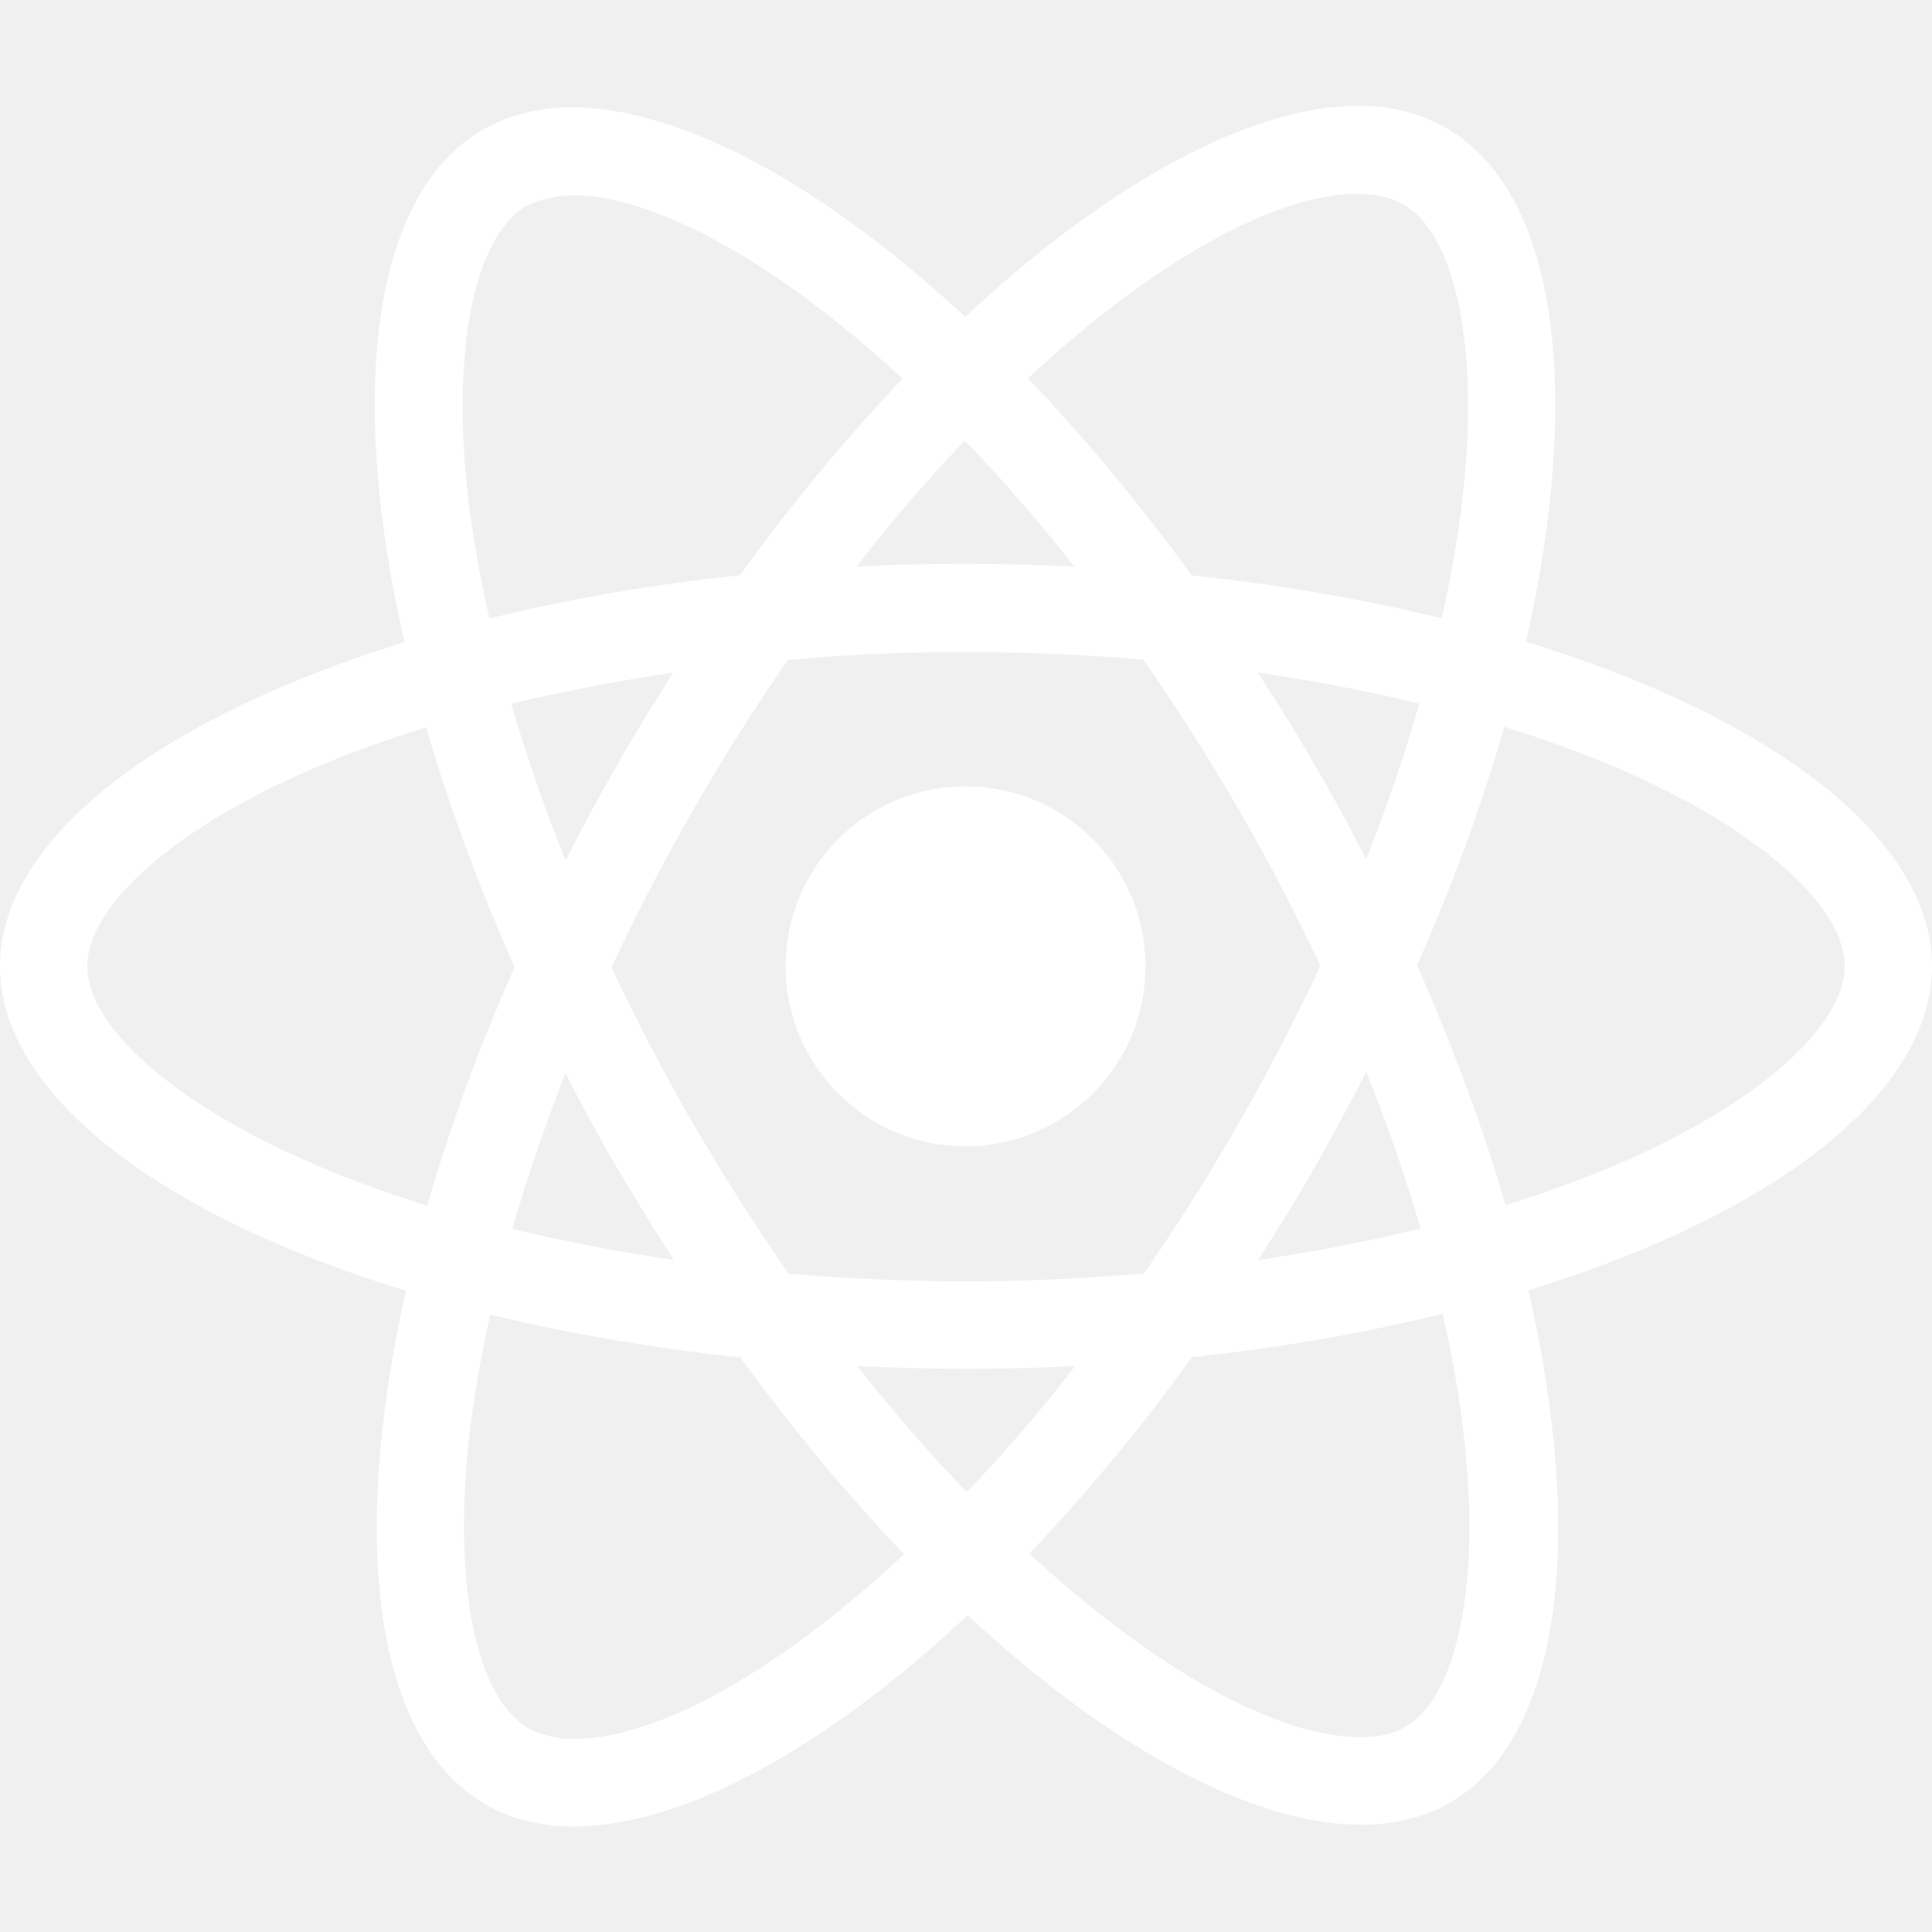
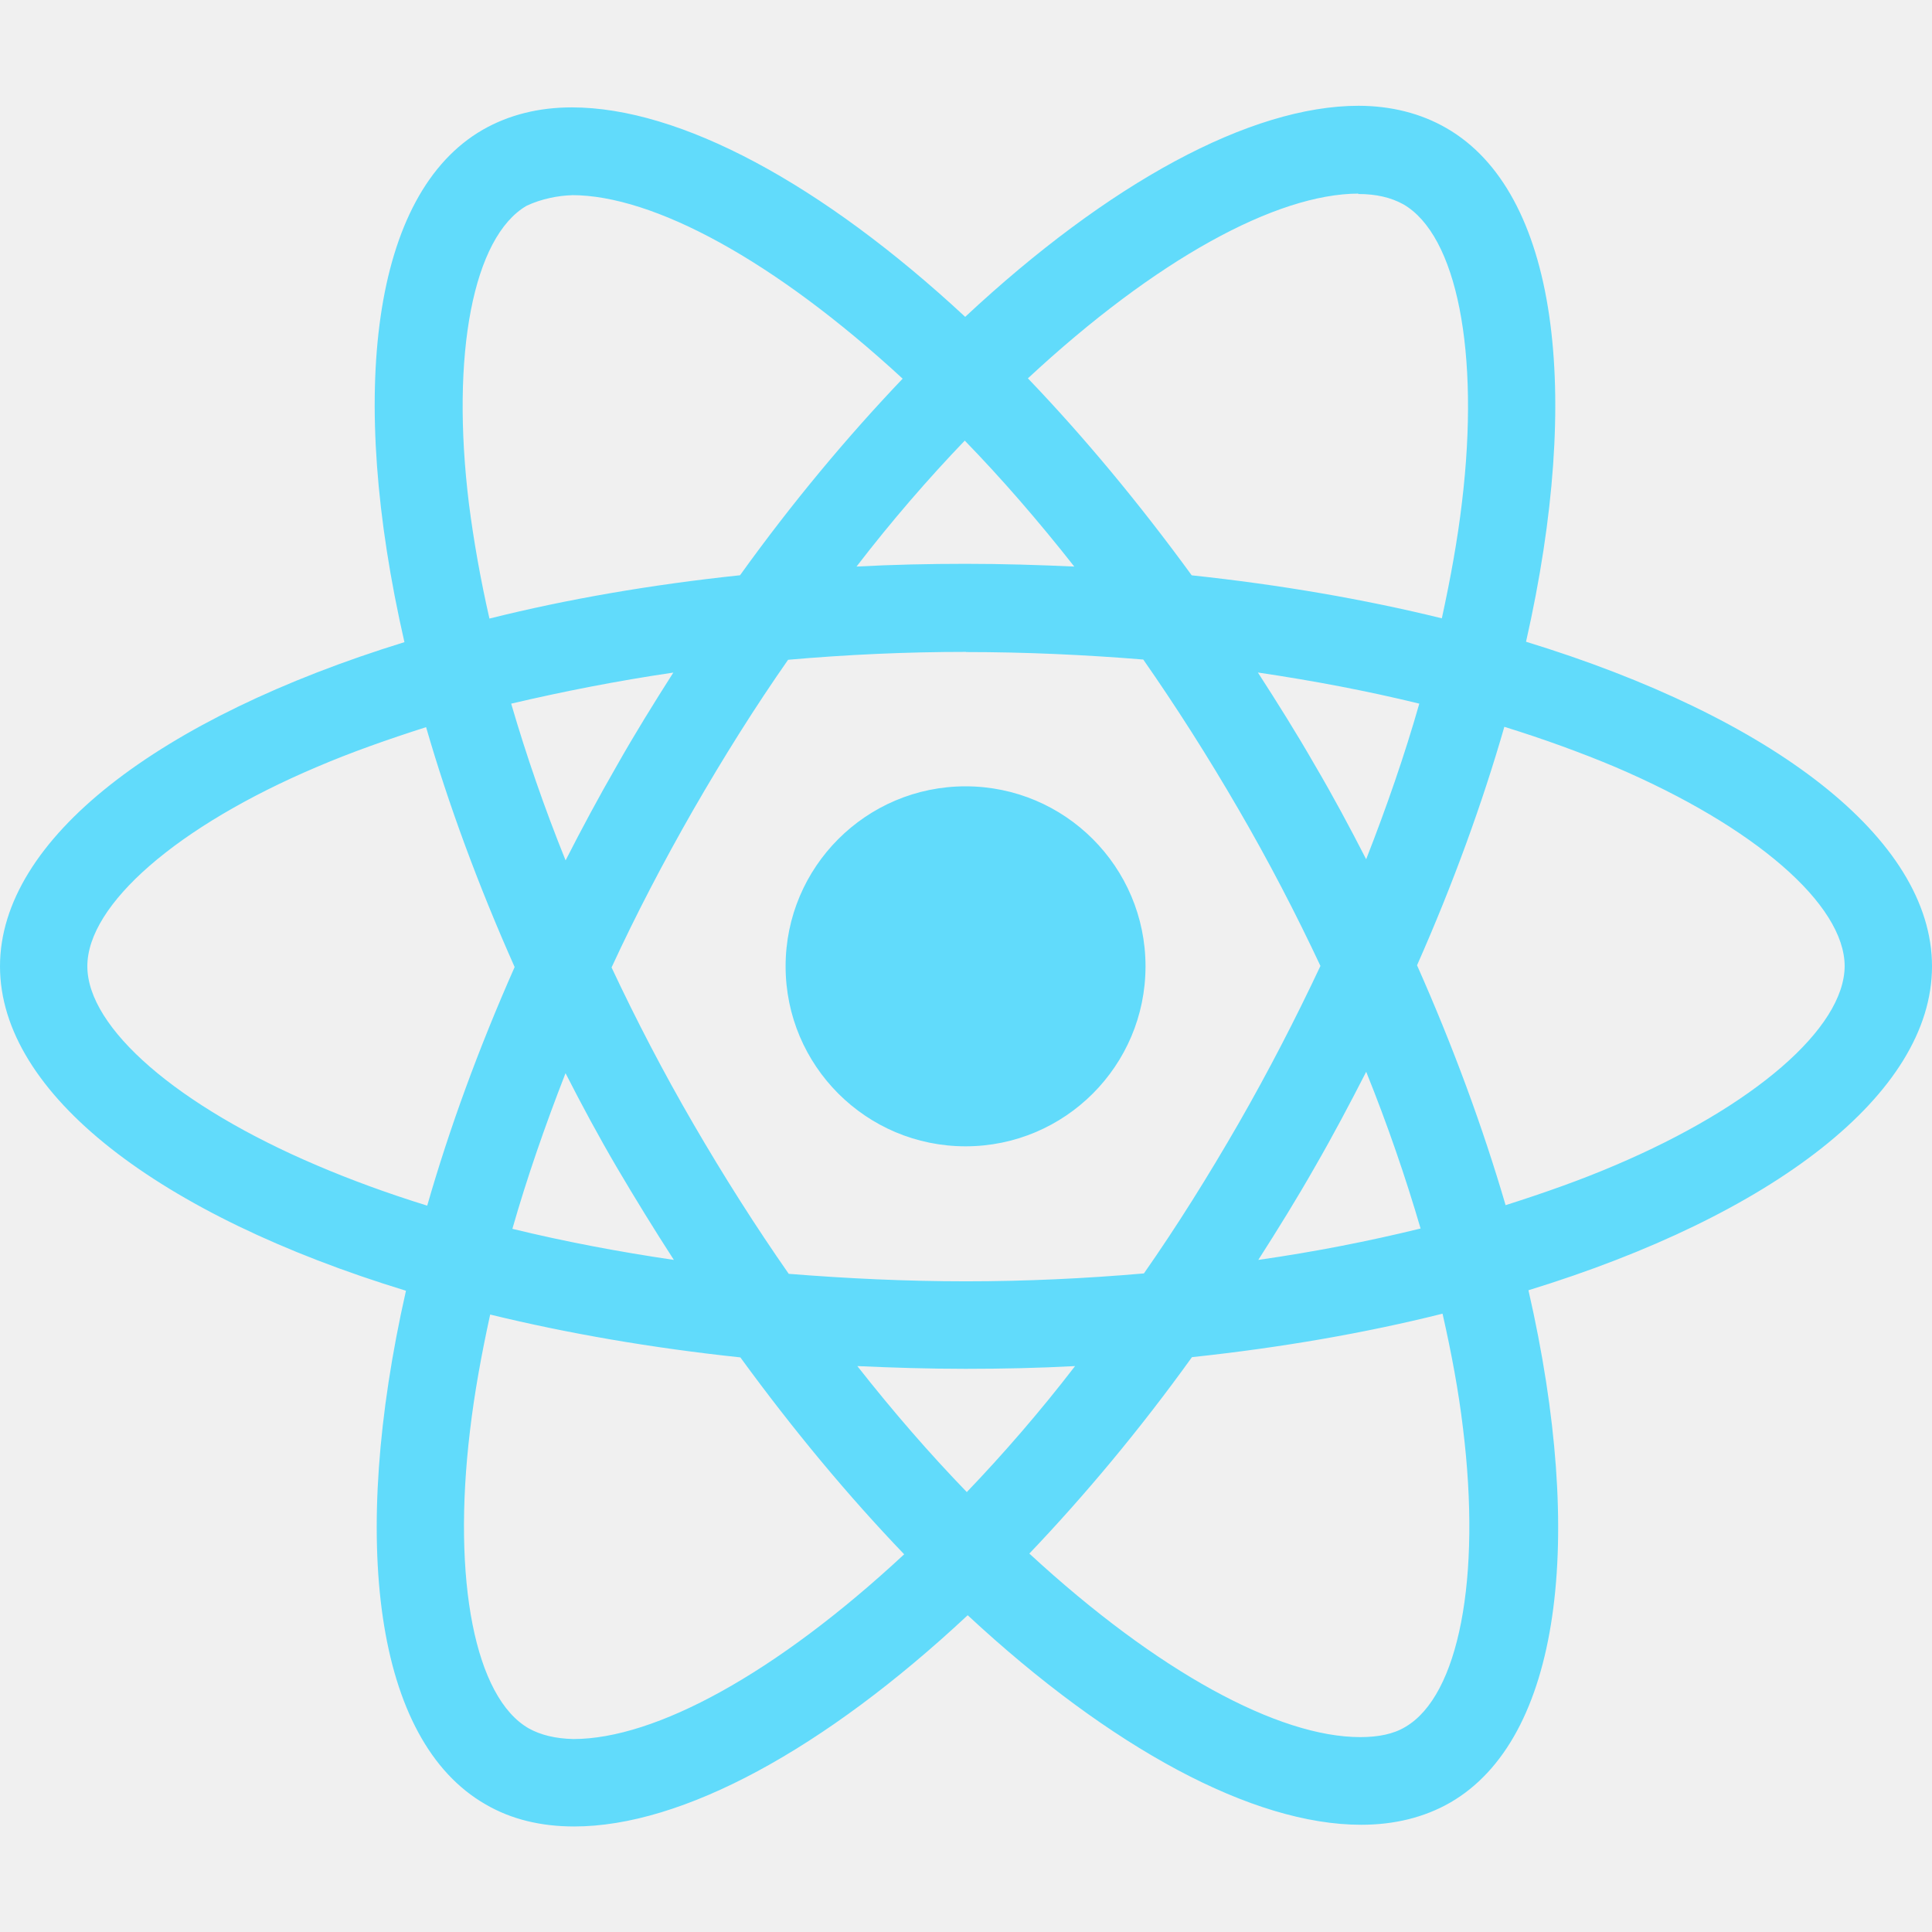
- <svg xmlns="http://www.w3.org/2000/svg" role="img" fill="white" width="24" height="24" viewBox="0 0 24 24">
+ <svg xmlns="http://www.w3.org/2000/svg" role="img" fill="#61DBFB" viewBox="0 0 24 24">
  <path d="M14.23 12.004a2.236 2.236 0 0 1-2.235 2.236 2.236 2.236 0 0 1-2.236-2.236 2.236 2.236 0 0 1 2.235-2.236 2.236 2.236 0 0 1 2.236 2.236zm2.648-10.69c-1.346 0-3.107.96-4.888 2.622-1.78-1.653-3.542-2.602-4.887-2.602-.41 0-.783.093-1.106.278-1.375.793-1.683 3.264-.973 6.365C1.98 8.917 0 10.42 0 12.004c0 1.59 1.99 3.097 5.043 4.03-.704 3.113-.39 5.588.988 6.38.32.187.69.275 1.102.275 1.345 0 3.107-.96 4.888-2.624 1.78 1.654 3.542 2.603 4.887 2.603.41 0 .783-.09 1.106-.275 1.374-.792 1.683-3.263.973-6.365C22.02 15.096 24 13.59 24 12.004c0-1.59-1.99-3.097-5.043-4.032.704-3.11.39-5.587-.988-6.38-.318-.184-.688-.277-1.092-.278zm-.005 1.09v.006c.225 0 .406.044.558.127.666.382.955 1.835.73 3.704-.054.46-.142.945-.25 1.44-.96-.236-2.006-.417-3.107-.534-.66-.905-1.345-1.727-2.035-2.447 1.592-1.48 3.087-2.292 4.105-2.295zm-9.77.02c1.012 0 2.514.808 4.11 2.28-.686.72-1.37 1.537-2.02 2.442-1.107.117-2.154.298-3.113.538-.112-.49-.195-.964-.254-1.42-.23-1.868.054-3.32.714-3.707.19-.09.4-.127.563-.132zm4.882 3.05c.455.468.91.992 1.36 1.564-.44-.02-.89-.034-1.345-.034-.46 0-.915.01-1.36.034.44-.572.895-1.096 1.345-1.565zM12 8.1c.74 0 1.477.034 2.202.093.406.582.802 1.203 1.183 1.86.372.64.71 1.29 1.018 1.946-.308.655-.646 1.31-1.013 1.95-.38.66-.773 1.288-1.18 1.87-.728.063-1.466.098-2.21.098-.74 0-1.477-.035-2.202-.093-.406-.582-.802-1.204-1.183-1.86-.372-.64-.71-1.29-1.018-1.946.303-.657.646-1.313 1.013-1.954.38-.66.773-1.286 1.18-1.868.728-.064 1.466-.098 2.21-.098zm-3.635.254c-.24.377-.48.763-.704 1.16-.225.39-.435.782-.635 1.174-.265-.656-.49-1.31-.676-1.947.64-.15 1.315-.283 2.015-.386zm7.26 0c.695.103 1.365.23 2.006.387-.18.632-.405 1.282-.66 1.933-.2-.39-.41-.783-.64-1.174-.225-.392-.465-.774-.705-1.146zm3.063.675c.484.15.944.317 1.375.498 1.732.74 2.852 1.708 2.852 2.476-.005.768-1.125 1.74-2.857 2.475-.42.18-.88.342-1.355.493-.28-.958-.646-1.956-1.1-2.98.45-1.017.81-2.01 1.085-2.964zm-13.395.004c.278.96.645 1.957 1.1 2.98-.45 1.017-.812 2.01-1.086 2.964-.484-.15-.944-.318-1.37-.5-1.732-.737-2.852-1.706-2.852-2.474 0-.768 1.12-1.742 2.852-2.476.42-.18.88-.342 1.356-.494zm11.678 4.28c.265.657.49 1.312.676 1.948-.64.157-1.316.29-2.016.39.24-.375.48-.762.705-1.158.225-.39.435-.788.636-1.18zm-9.945.02c.2.392.41.783.64 1.175.23.39.465.772.705 1.143-.695-.102-1.365-.23-2.006-.386.18-.63.406-1.282.66-1.933zM17.92 16.32c.112.493.2.968.254 1.423.23 1.868-.054 3.32-.714 3.708-.147.09-.338.128-.563.128-1.012 0-2.514-.807-4.11-2.28.686-.72 1.37-1.536 2.02-2.44 1.107-.118 2.154-.3 3.113-.54zm-11.83.01c.96.234 2.006.415 3.107.532.66.905 1.345 1.727 2.035 2.446-1.595 1.483-3.092 2.295-4.11 2.295-.22-.005-.406-.05-.553-.132-.666-.38-.955-1.834-.73-3.703.054-.46.142-.944.25-1.438zm4.56.64c.44.02.89.034 1.345.034.46 0 .915-.01 1.36-.034-.44.572-.895 1.095-1.345 1.565-.455-.47-.91-.993-1.36-1.565z" />
</svg>
